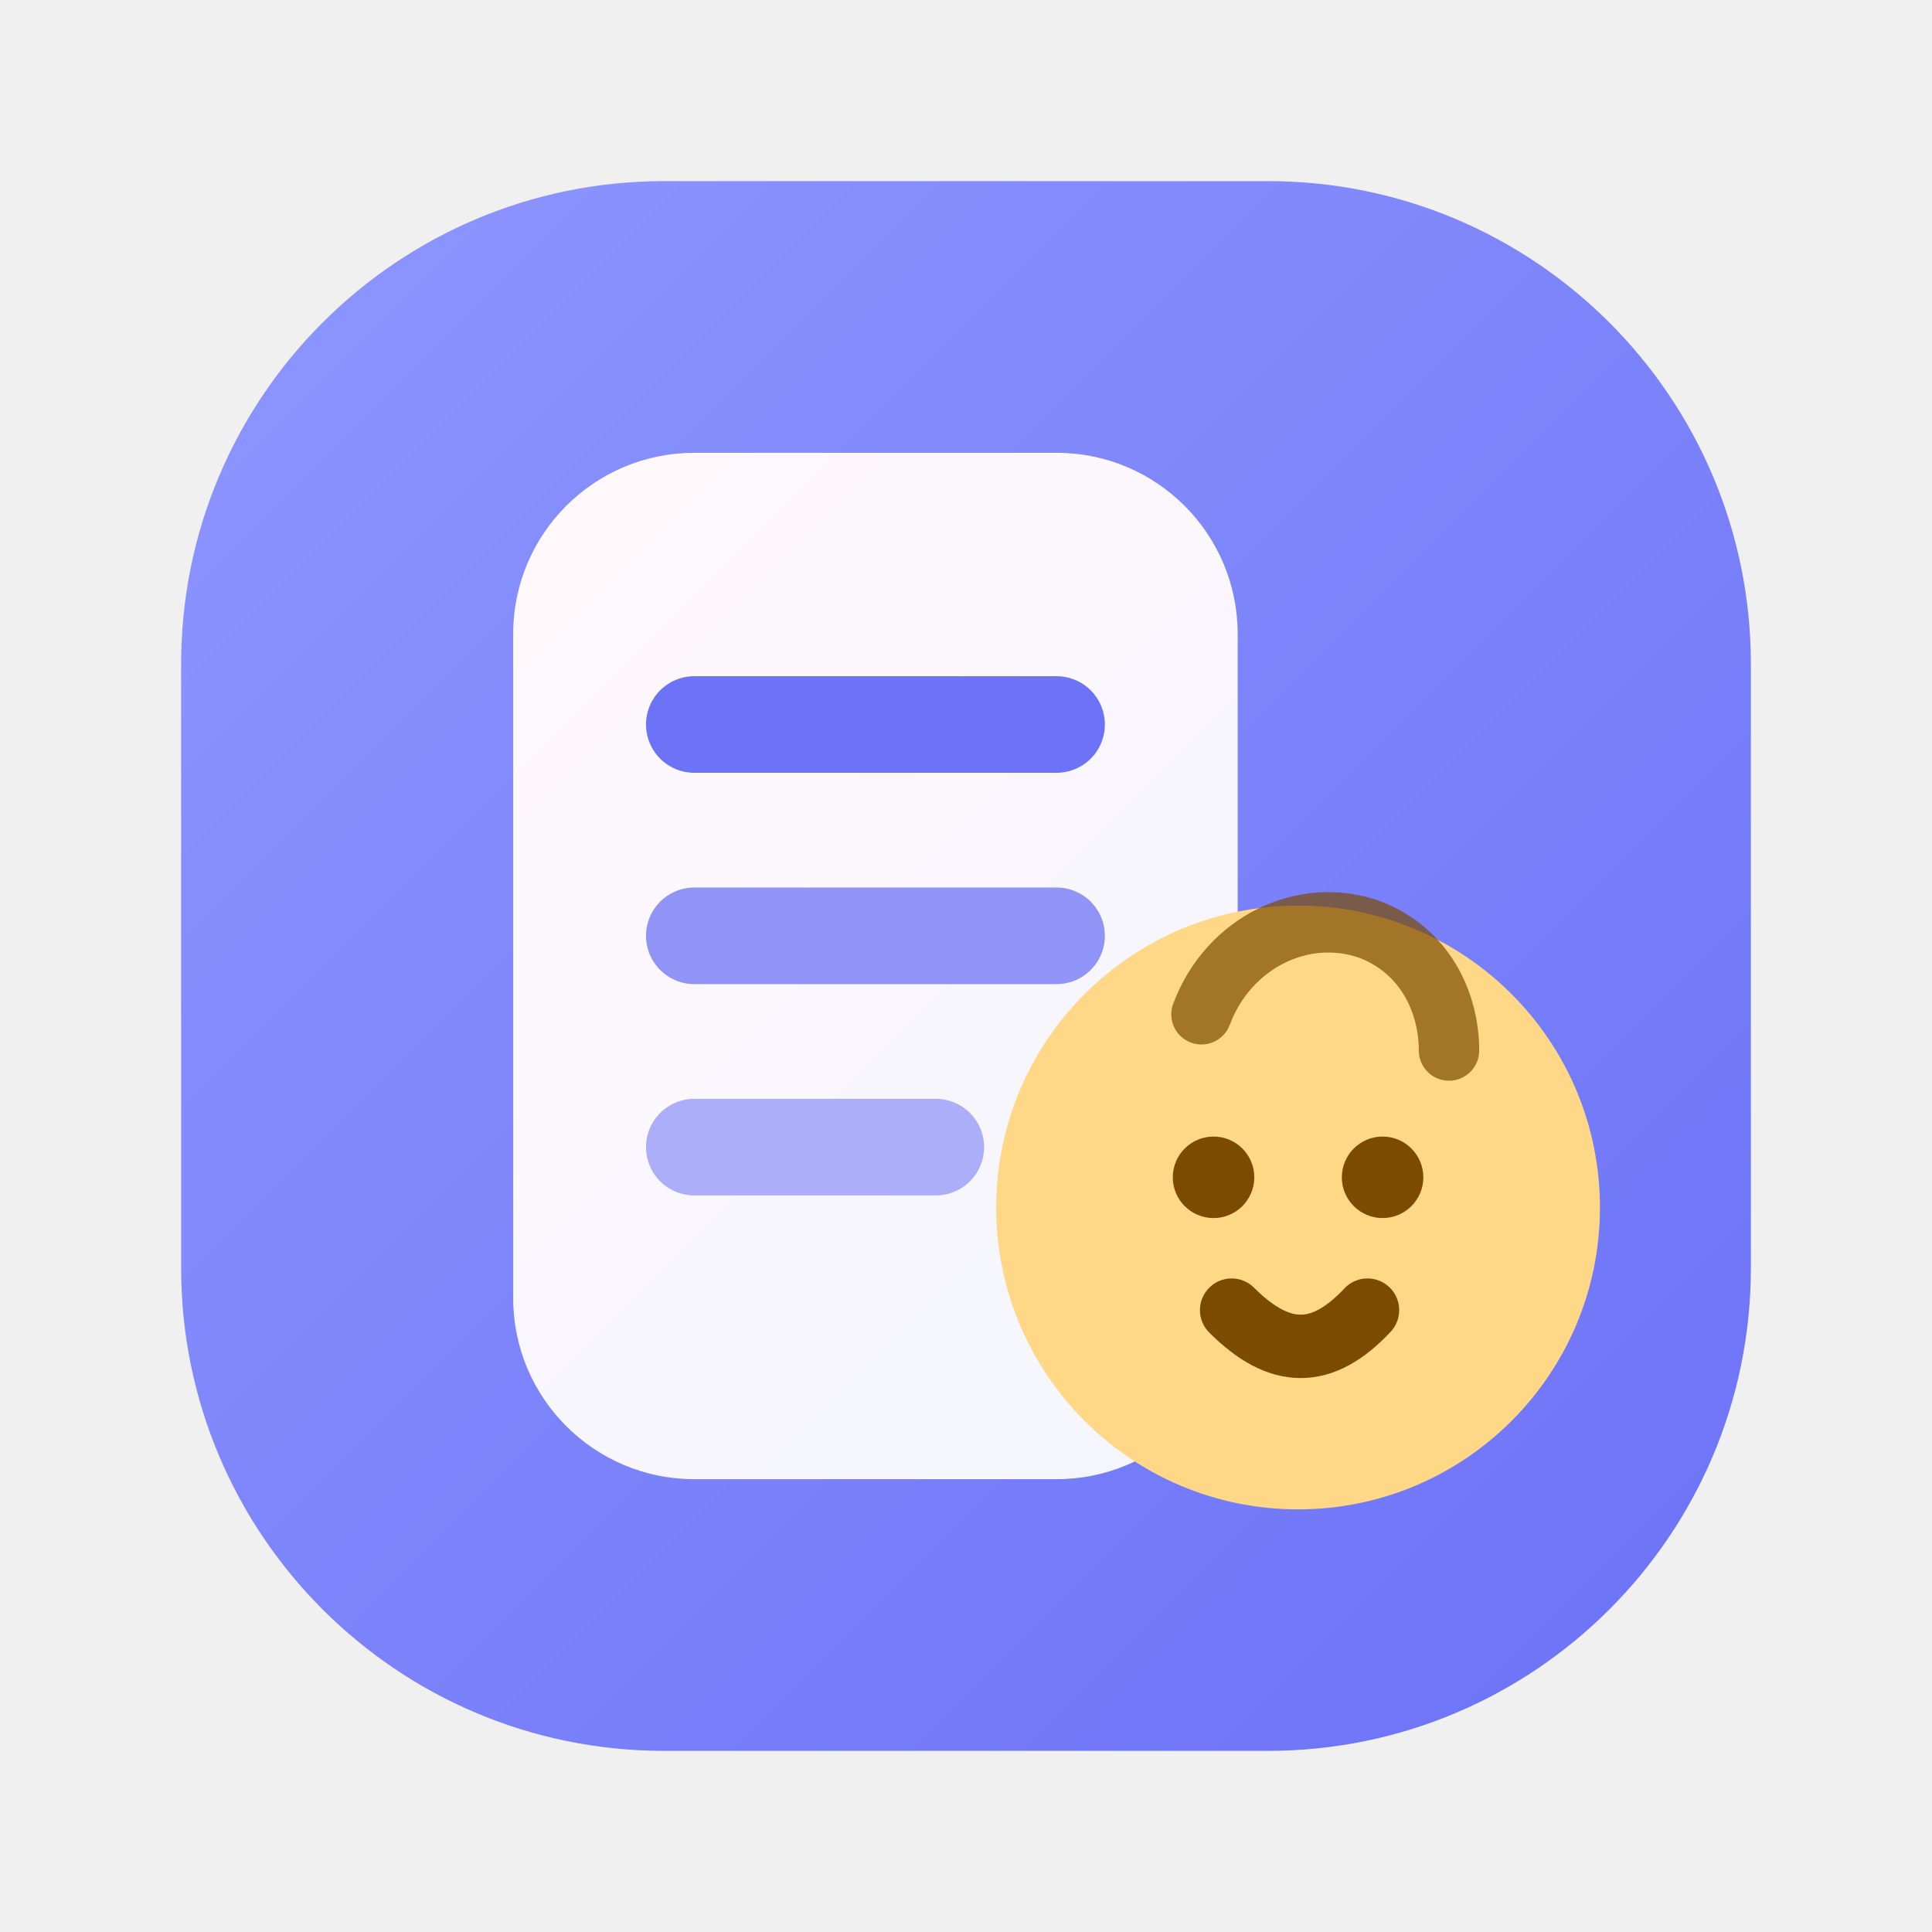
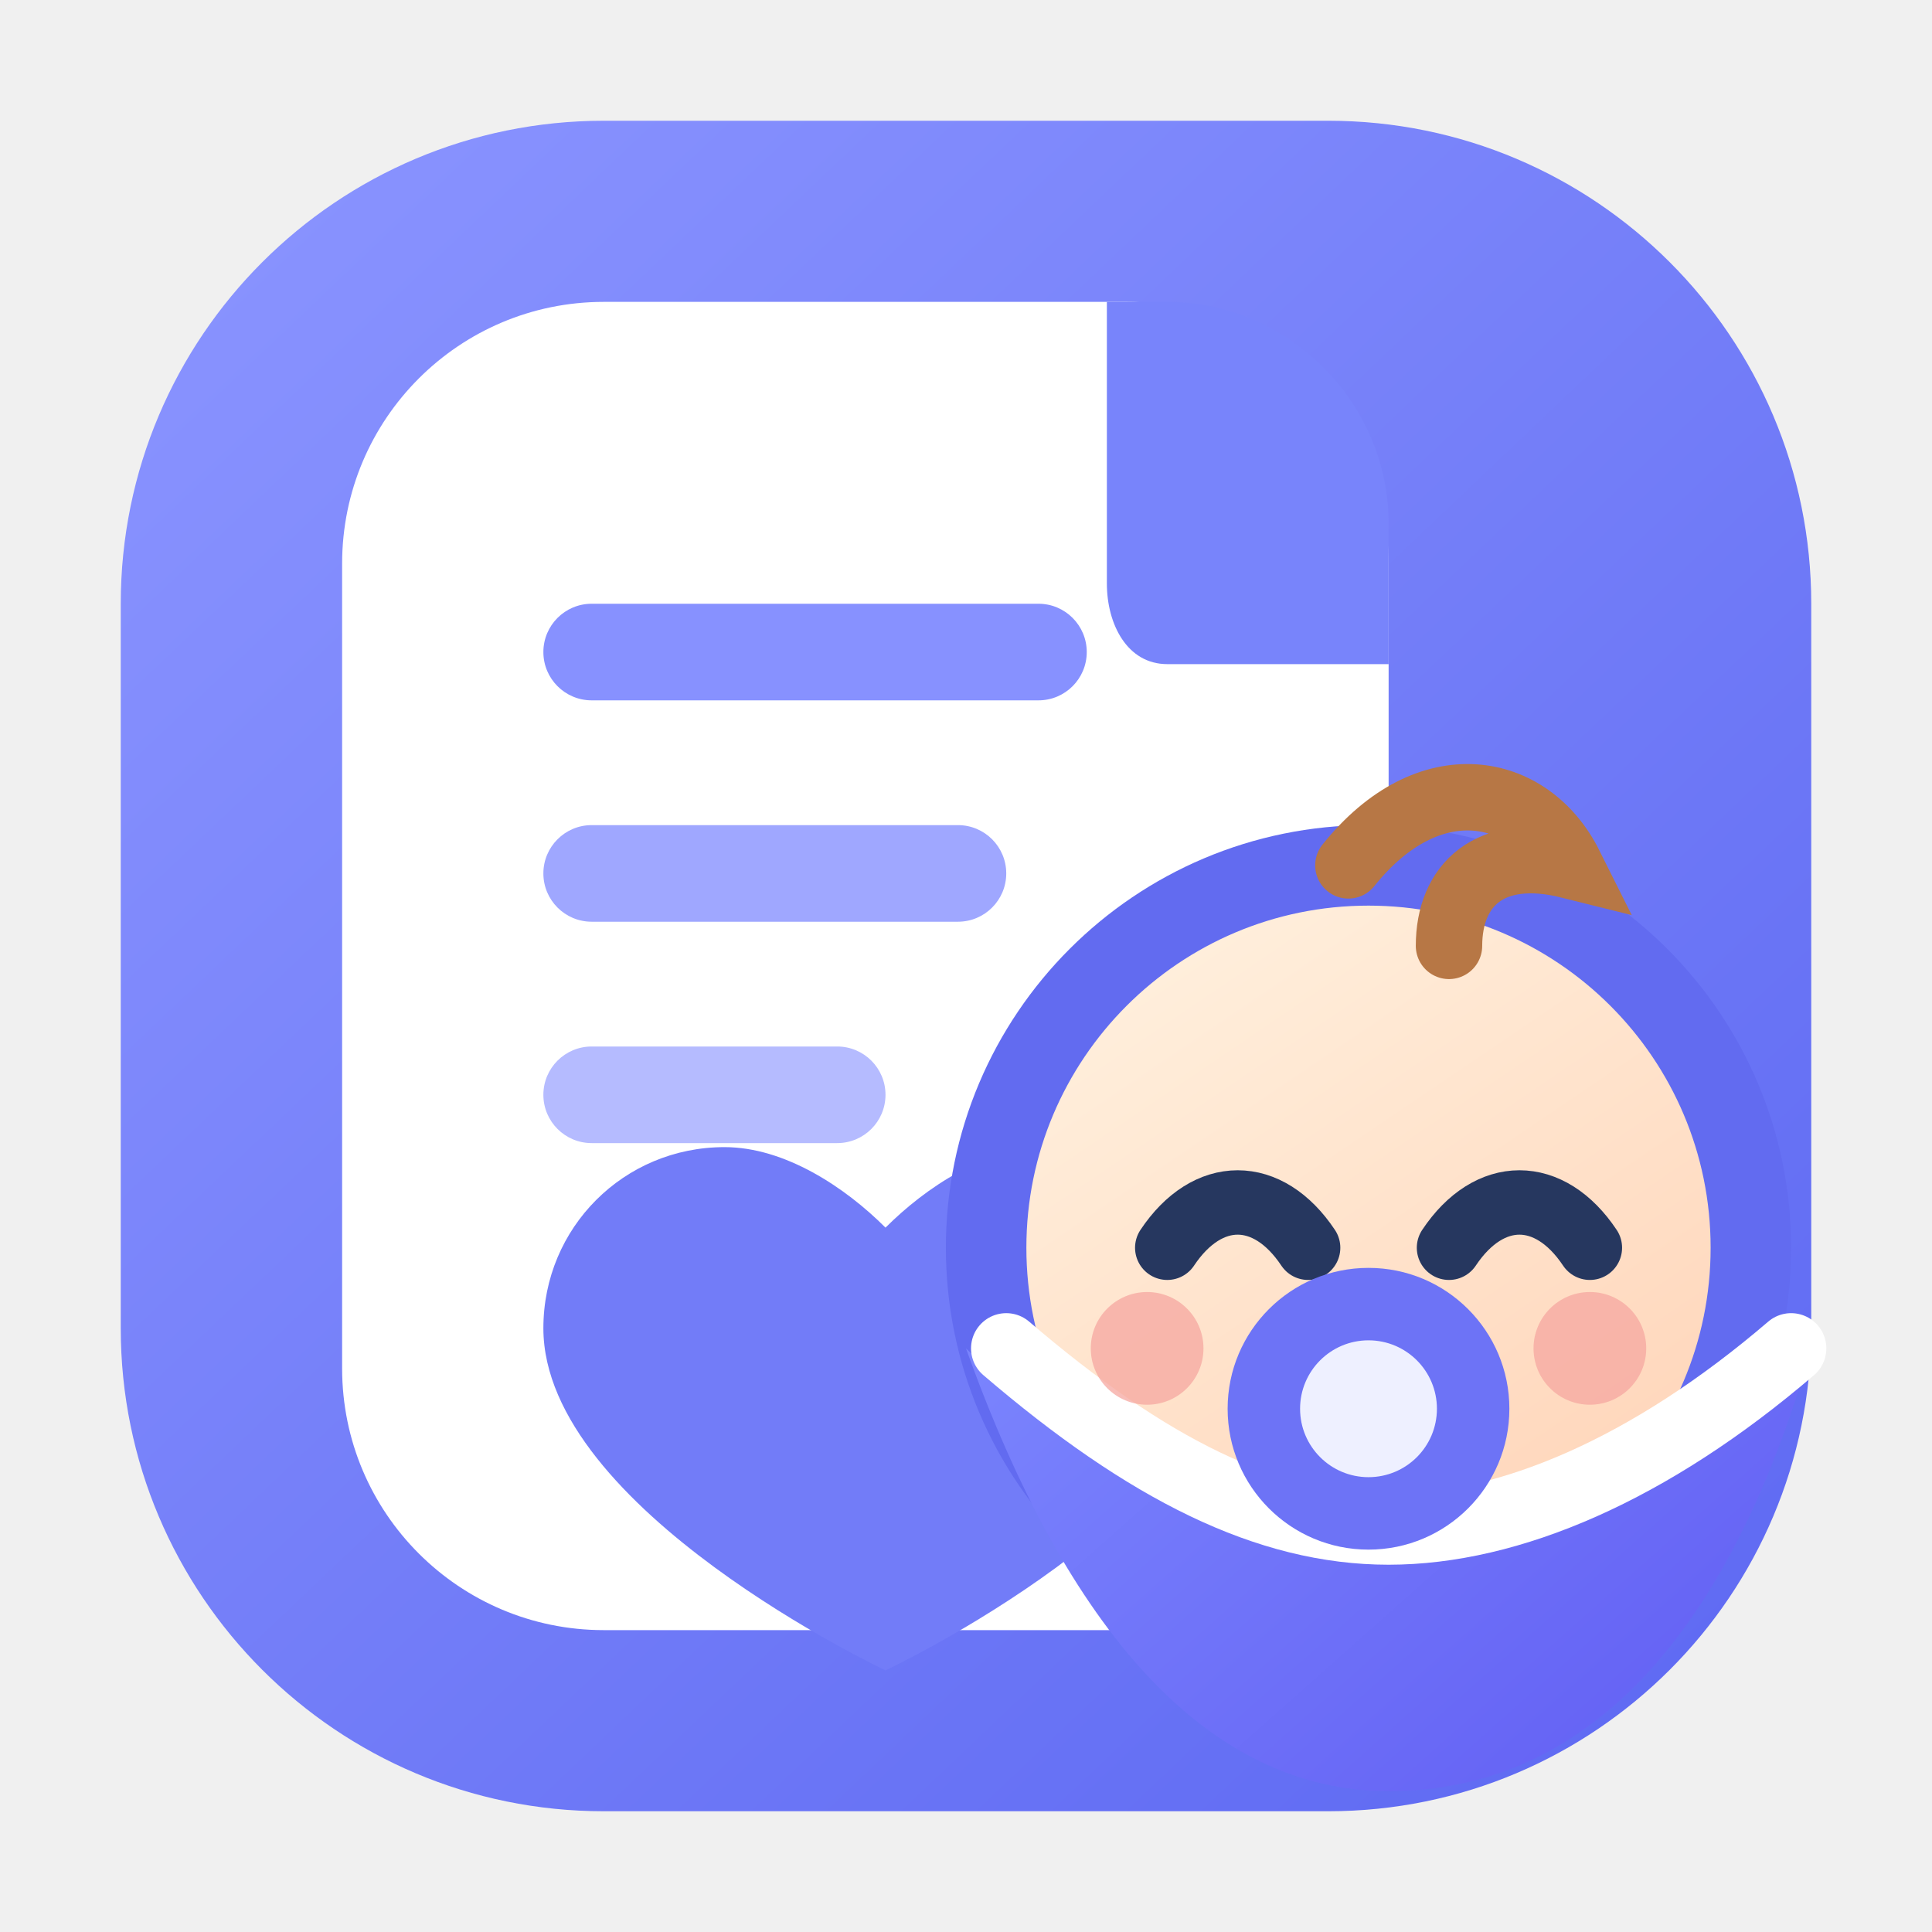
- <svg xmlns="http://www.w3.org/2000/svg" width="64" height="64" viewBox="0 0 64 64" fill="none">
+ <svg xmlns="http://www.w3.org/2000/svg" width="96" height="96" viewBox="0 0 96 96" role="img" aria-label="Papeles del Bebé">
  <defs>
-     <linearGradient id="g1" x1="8" y1="8" x2="56" y2="56" gradientUnits="userSpaceOnUse">
-       <stop stop-color="#8C95FF" />
-       <stop offset="1" stop-color="#6D73F6" />
+     <linearGradient id="bg" x1="10" y1="8" x2="86" y2="88" gradientUnits="userSpaceOnUse">
+       <stop stop-color="#8A94FF" />
+       <stop offset="1" stop-color="#5E69F2" />
    </linearGradient>
-     <linearGradient id="g2" x1="16" y1="16" x2="48" y2="48" gradientUnits="userSpaceOnUse">
-       <stop stop-color="#FFF8FB" />
-       <stop offset="1" stop-color="#F2F5FF" />
+     <linearGradient id="sw" x1="52" y1="55" x2="84" y2="91" gradientUnits="userSpaceOnUse">
+       <stop stop-color="#7E8AFF" />
+       <stop offset="1" stop-color="#625EF3" />
+     </linearGradient>
+     <linearGradient id="skin" x1="58" y1="43" x2="79" y2="74" gradientUnits="userSpaceOnUse">
+       <stop stop-color="#FFF1DF" />
+       <stop offset="1" stop-color="#FFD7BC" />
    </linearGradient>
  </defs>
-   <rect x="6" y="6" width="52" height="52" rx="16" fill="url(#g1)" />
-   <rect x="17" y="15" width="24" height="34" rx="6" fill="url(#g2)" />
-   <path d="M23 24H35" stroke="#6D73F6" stroke-width="3.2" stroke-linecap="round" />
-   <path d="M23 31H35" stroke="#6D73F6" stroke-width="3.2" stroke-linecap="round" opacity="0.75" />
-   <path d="M23 38H31" stroke="#6D73F6" stroke-width="3.2" stroke-linecap="round" opacity="0.55" />
-   <circle cx="43" cy="40" r="10" fill="#FFD887" />
-   <circle cx="40.2" cy="39" r="1.35" fill="#7A4B00" />
-   <circle cx="45.8" cy="39" r="1.35" fill="#7A4B00" />
-   <path d="M40.8 43.4C42.4 45 43.8 45 45.3 43.4" stroke="#7A4B00" stroke-width="2.1" stroke-linecap="round" />
-   <path d="M39.8 33.6C40.7 31.2 43.2 30 45.4 30.8C47.2 31.5 48 33.2 48 34.8" stroke="#7A4B00" stroke-width="2" stroke-linecap="round" opacity="0.7" />
+   <rect x="6" y="6" width="84" height="84" rx="24" fill="url(#bg)" />
+   <rect x="17" y="15" width="52" height="66" rx="13" fill="#FFFFFF" />
+   <path d="M55 15h3c6 0 11 5 11 11v7H58c-2 0-3-2-3-4V15z" fill="#7884FB" />
+   <rect x="27" y="30" width="27" height="4.8" rx="2.4" fill="#8791FF" />
+   <rect x="27" y="41" width="23" height="4.8" rx="2.4" fill="#8791FF" opacity=".8" />
+   <rect x="27" y="52" width="17" height="4.8" rx="2.4" fill="#8791FF" opacity=".62" />
+   <path d="M27 66c0-5 4-9 9-9 3 0 6 2 8 4 2-2 5-4 8-4 5 0 9 4 9 9 0 9-17 17-17 17s-17-8-17-17z" fill="#727CF8" />
+   <circle cx="68" cy="62" r="19" fill="url(#skin)" stroke="#626BF0" stroke-width="4" />
+   <path d="M48 67c5 14 12 22 21 22 10 0 17-8 21-22-7 6-14 9-21 9-8 0-15-3-21-9z" fill="url(#sw)" />
+   <path d="M50 67c7 6 13 9 19 9 6 0 13-3 20-9" fill="none" stroke="#FFFFFF" stroke-width="3.5" stroke-linecap="round" />
+   <path d="M58 62c2-3 5-3 7 0M72 62c2-3 5-3 7 0" fill="none" stroke="#26375F" stroke-width="3.2" stroke-linecap="round" />
+   <circle cx="57" cy="67" r="2.8" fill="#F5A7A0" opacity=".75" />
+   <circle cx="79" cy="67" r="2.8" fill="#F5A7A0" opacity=".75" />
+   <circle cx="68" cy="70" r="7" fill="#6D73F6" />
+   <circle cx="68" cy="70" r="3.4" fill="#EEF0FF" />
+   <path d="M67 43c4-5 9-4 11 0-4-1-6 1-6 4" fill="none" stroke="#B77745" stroke-width="3.3" stroke-linecap="round" />
</svg>
